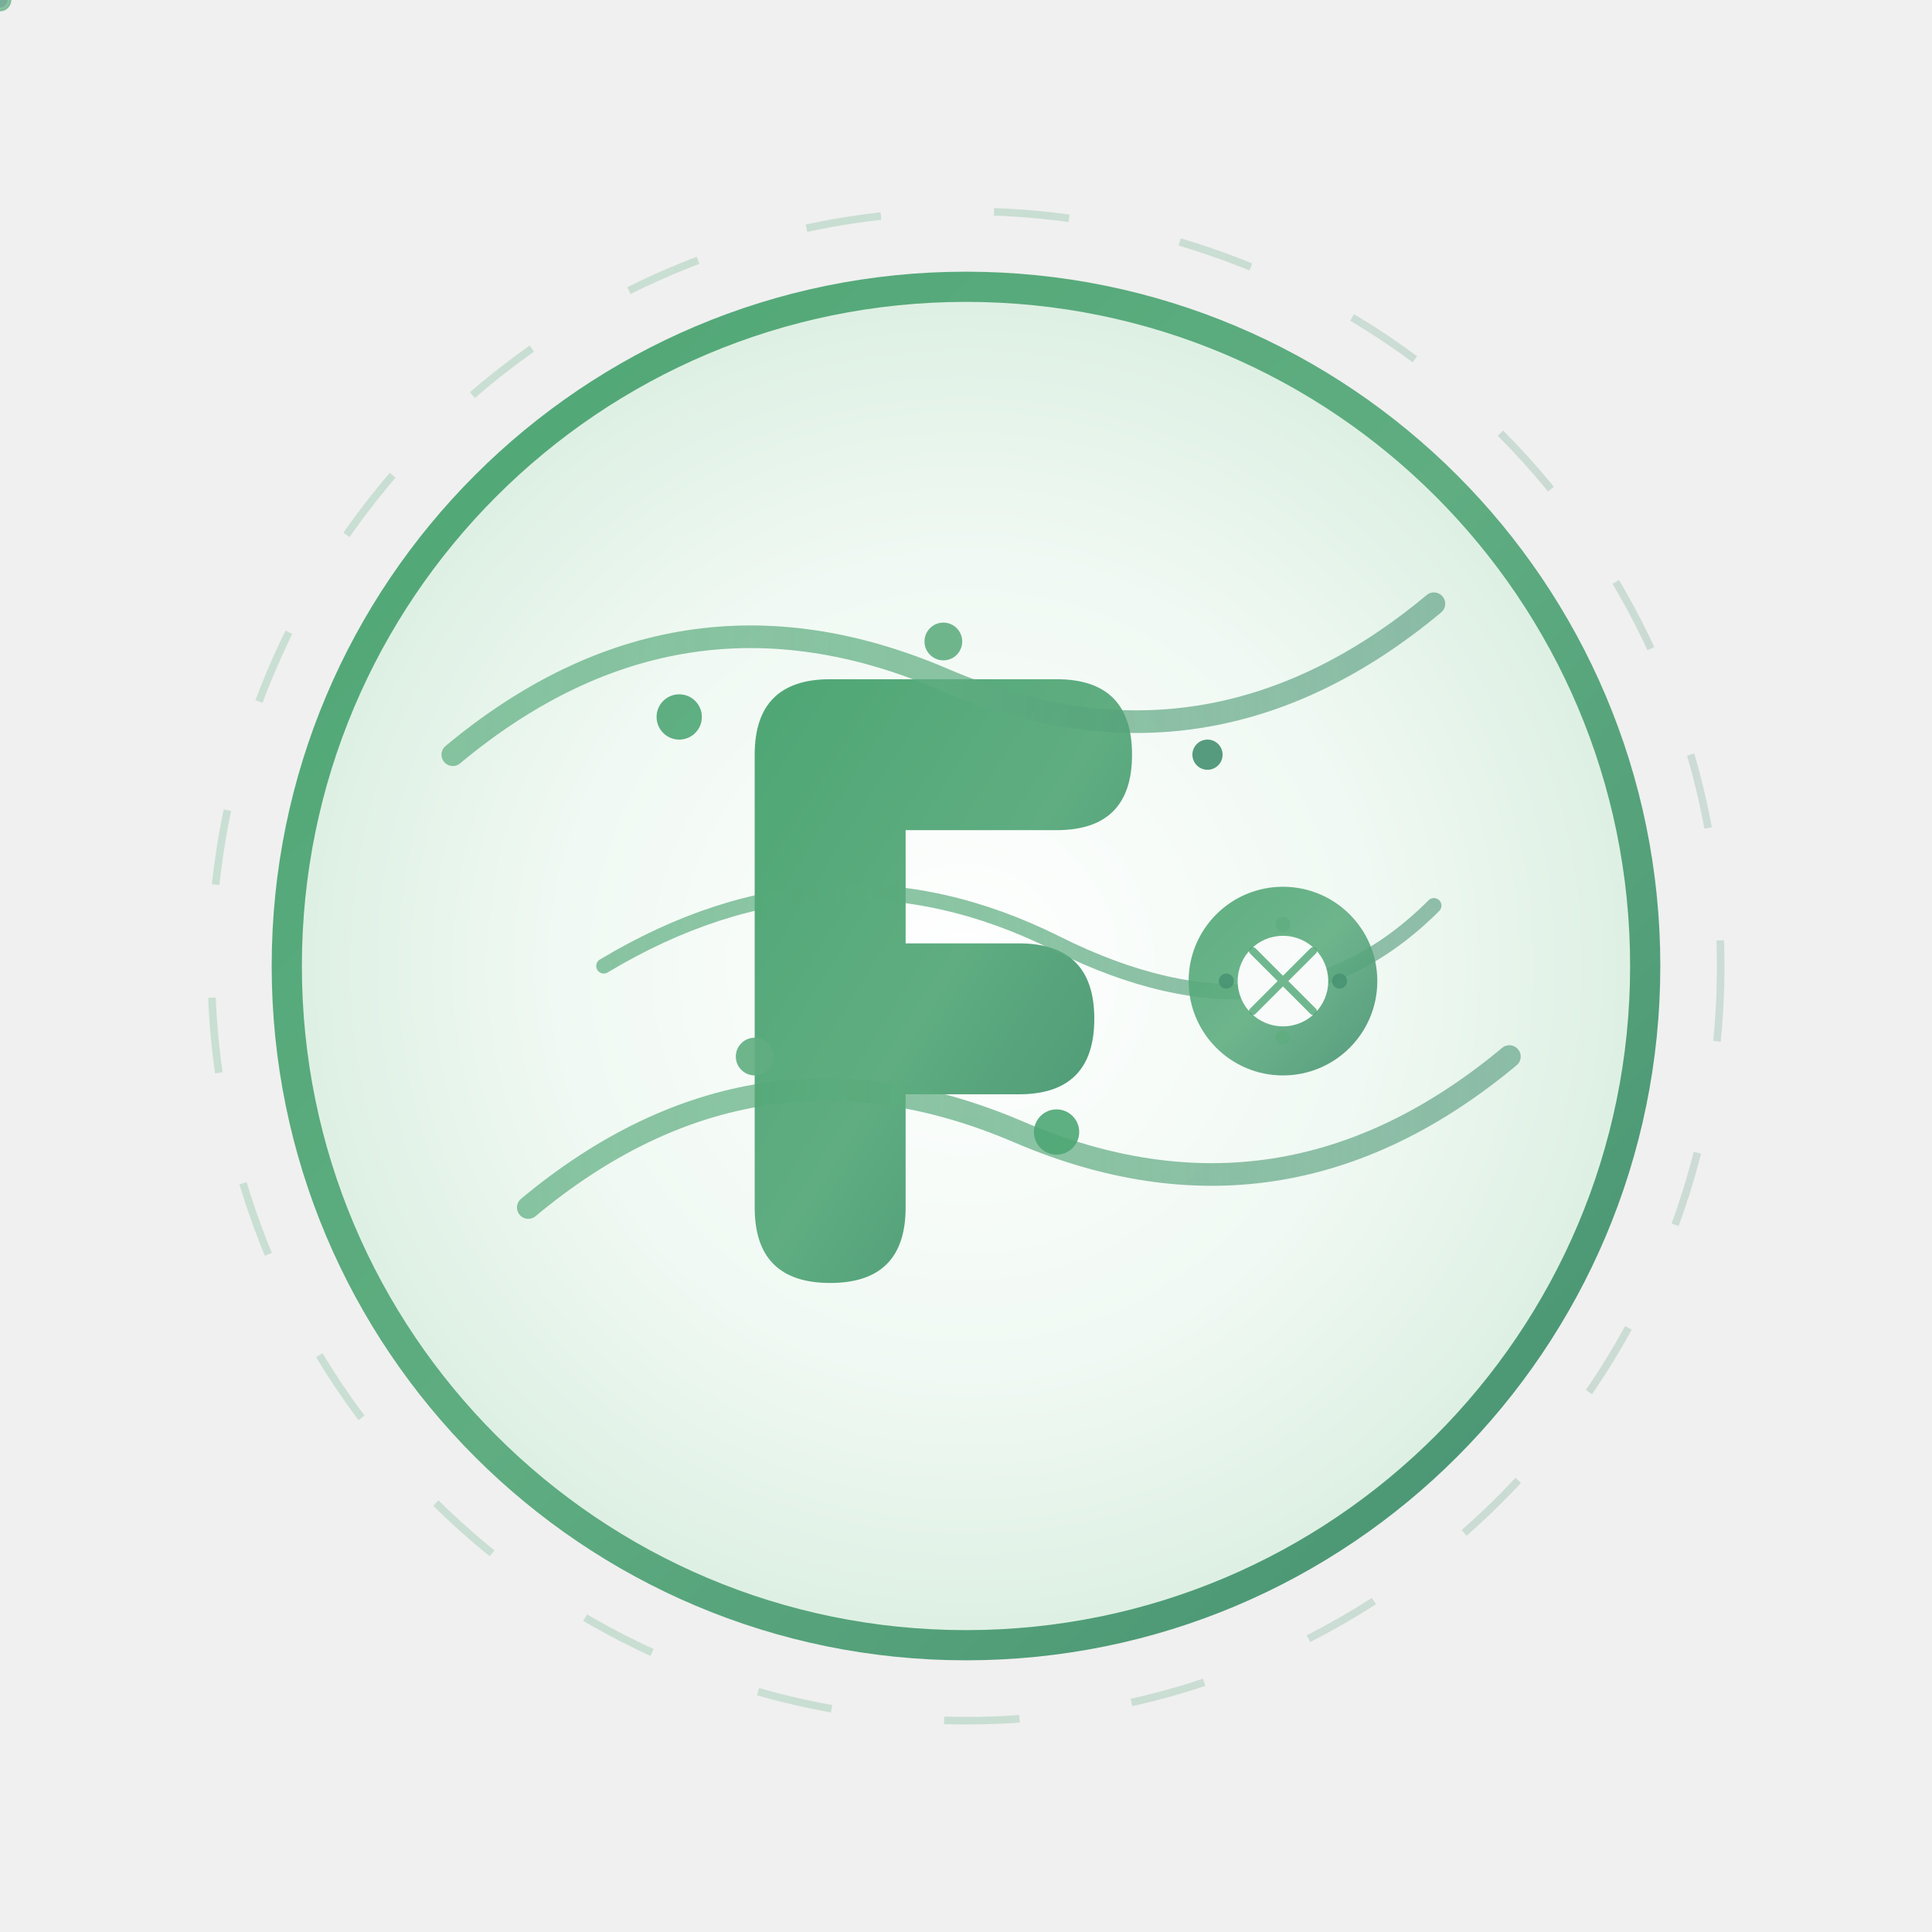
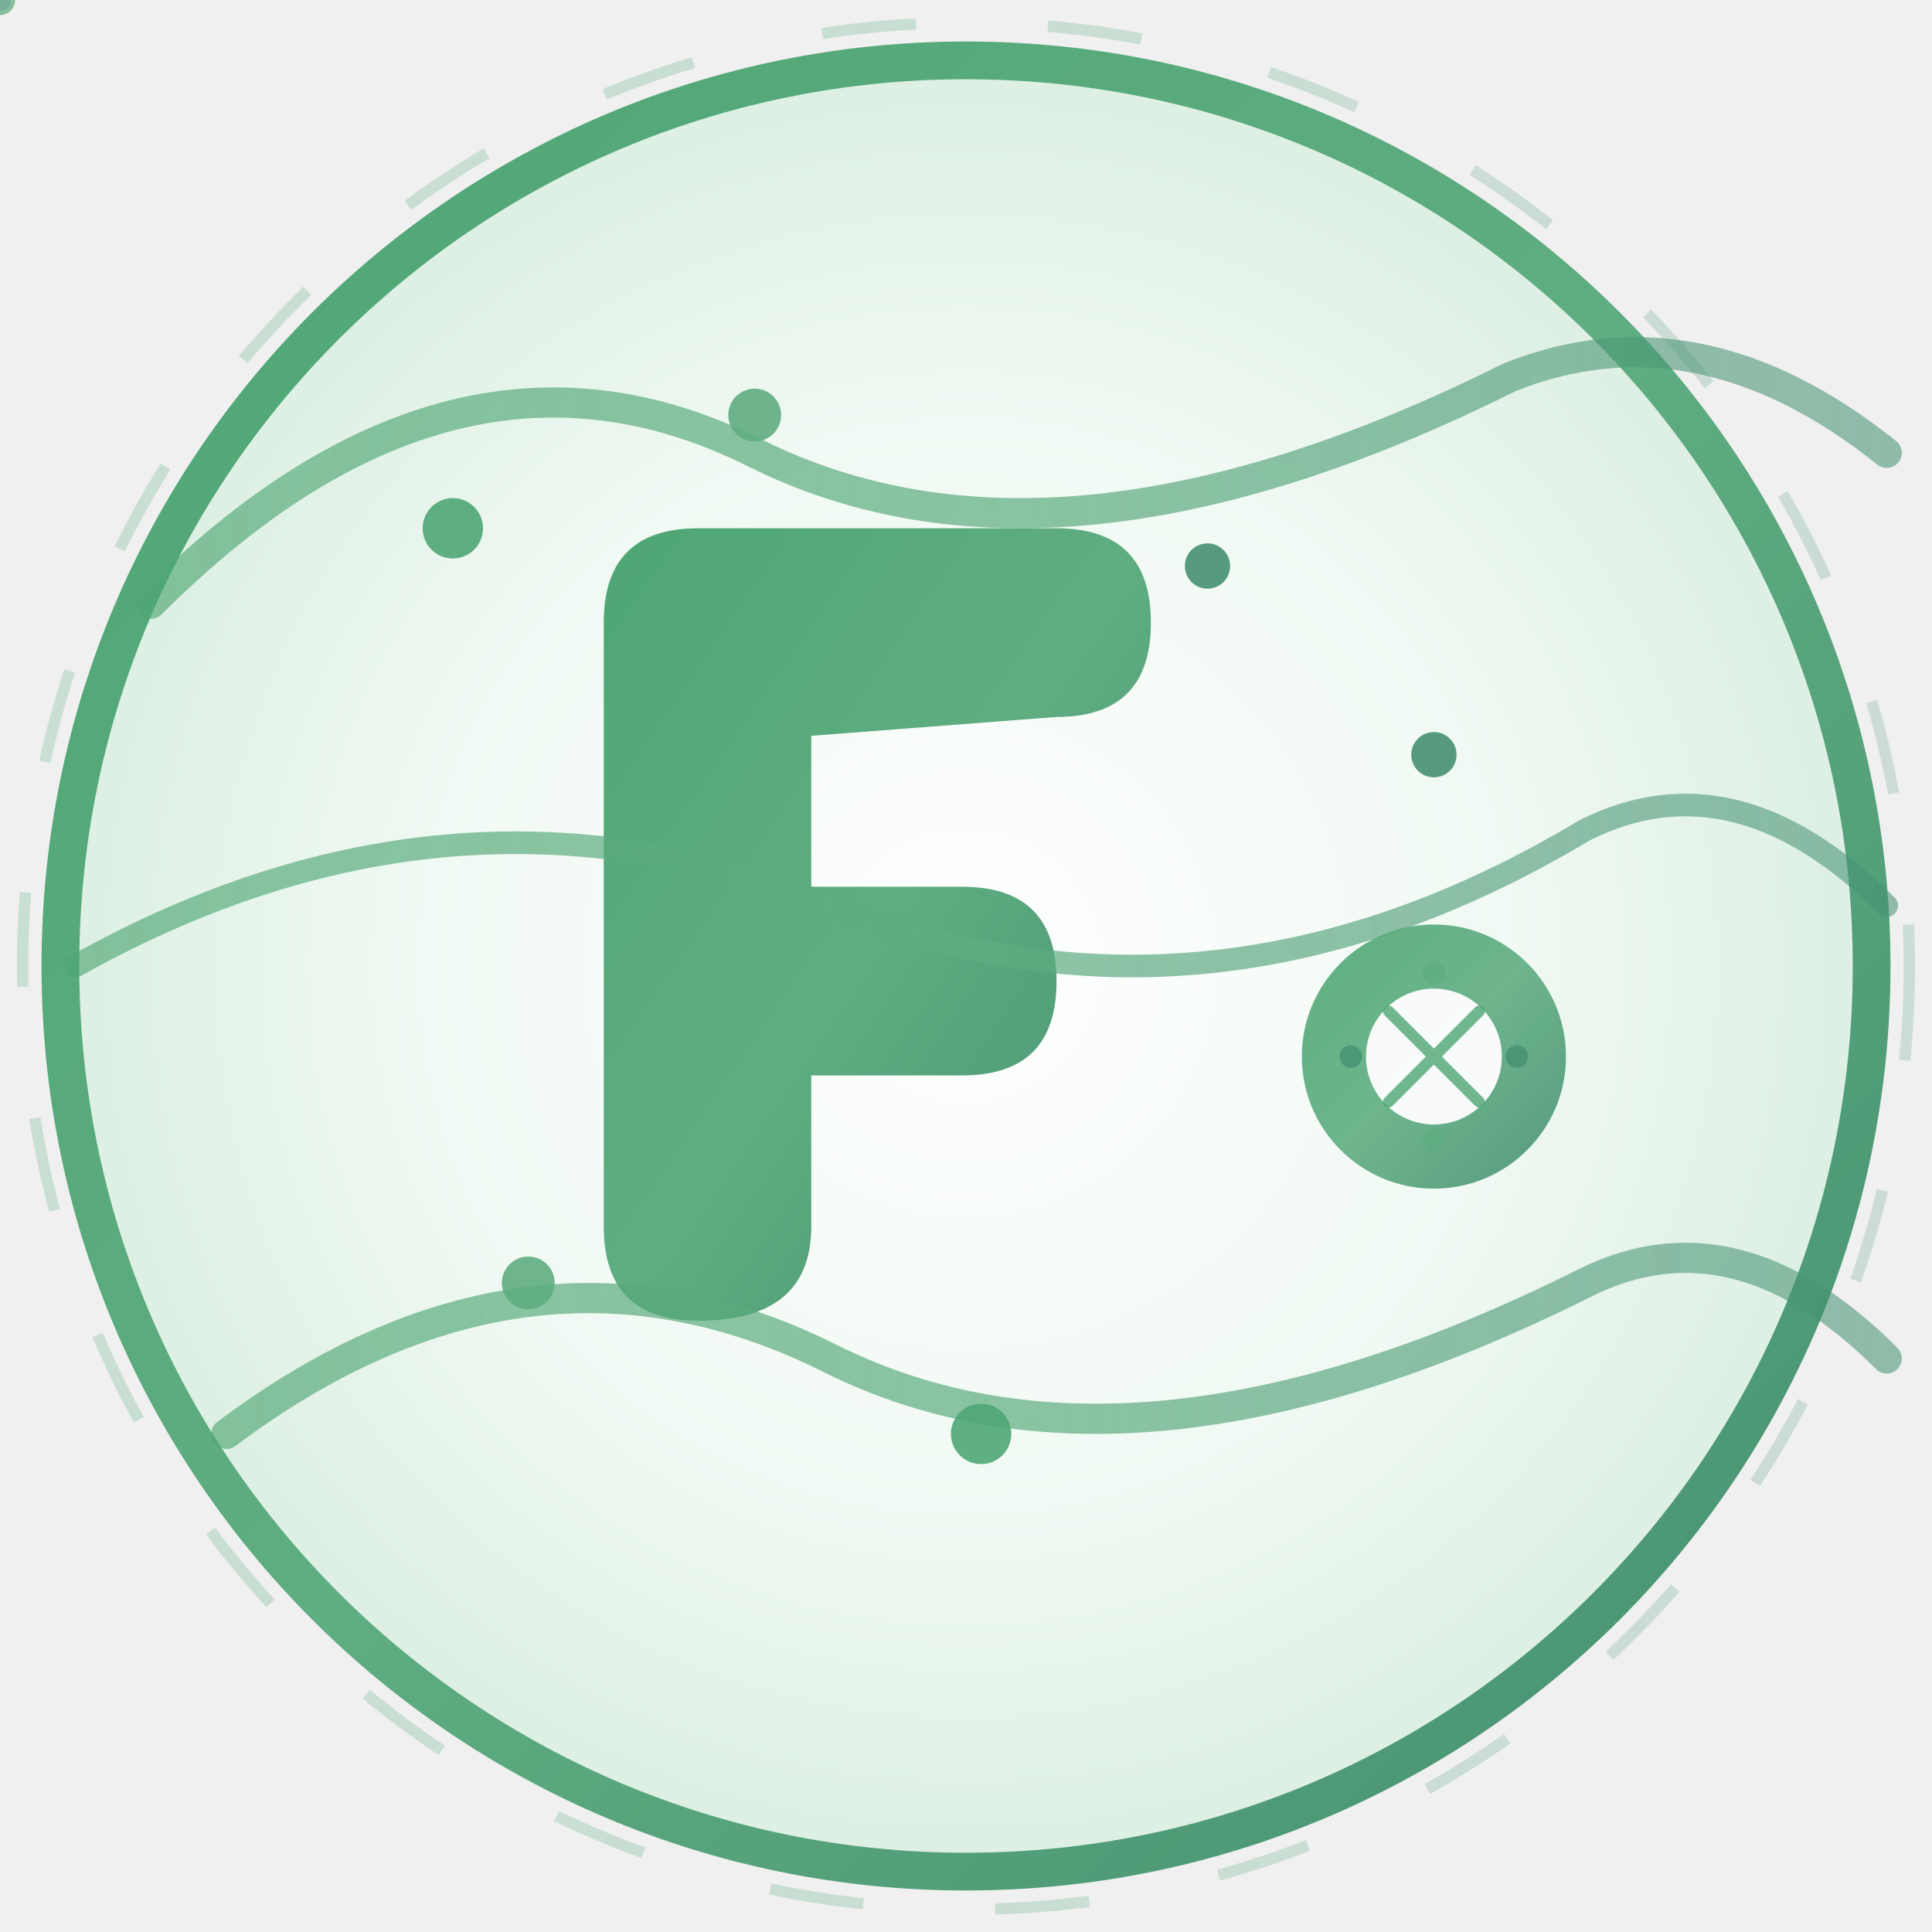
<svg xmlns="http://www.w3.org/2000/svg" width="512" height="512" viewBox="0 0 512 512" fill="none">
  <defs>
    <linearGradient id="primaryGradient" x1="0%" y1="0%" x2="100%" y2="100%">
      <stop offset="0%" style="stop-color:#4ea674" />
      <stop offset="50%" style="stop-color:#5fad81" />
      <stop offset="100%" style="stop-color:#459071" />
    </linearGradient>
    <linearGradient id="flowGradient" x1="0%" y1="0%" x2="100%" y2="0%">
      <stop offset="0%" style="stop-color:#4ea674;stop-opacity:0.8" />
      <stop offset="50%" style="stop-color:#5fad81;stop-opacity:0.9" />
      <stop offset="100%" style="stop-color:#459071;stop-opacity:0.7" />
    </linearGradient>
    <radialGradient id="centerGradient" cx="50%" cy="50%" r="50%">
      <stop offset="0%" style="stop-color:#ffffff" />
      <stop offset="60%" style="stop-color:#f0f9f3" />
      <stop offset="100%" style="stop-color:#dcefe2" />
    </radialGradient>
  </defs>
-   <circle cx="256" cy="256" r="180" fill="url(#centerGradient)" stroke="url(#primaryGradient)" stroke-width="8" />
-   <g transform="translate(200, 180)">
-     <path d="M0 20 Q0 0 20 0 L80 0 Q100 0 100 20 Q100 40 80 40 L40 40 L40 70 L70 70 Q90 70 90 90 Q90 110 70 110 L40 110 L40 140 Q40 160 20 160 Q0 160 0 140 L0 20 Z" fill="url(#primaryGradient)">
+   <circle cx="256" cy="256" r="240" fill="url(#centerGradient)" stroke="url(#primaryGradient)" stroke-width="10" />
+   <g transform="translate(160, 140)">
+     <path d="M0 25 Q0 0 25 0 L120 0 Q145 0 145 25 Q145 50 120 50 L55 55 L55 95 L95 95 Q120 95 120 120 Q120 145 95 145 L55 145 L55 185 Q55 210 25 210 Q0 210 0 185 L0 25 Z" fill="url(#primaryGradient)">
      <animate attributeName="opacity" values="1;0.9;1" dur="3s" repeatCount="indefinite" />
    </path>
  </g>
  <g opacity="0.8">
-     <path d="M120 200 Q180 150 250 180 Q320 210 380 160" stroke="url(#flowGradient)" stroke-width="6" fill="none" stroke-linecap="round">
+     <path d="M40 160 Q120 80 200 120 Q280 160 400 100 Q450 80 500 120" stroke="url(#flowGradient)" stroke-width="8" fill="none" stroke-linecap="round">
      <animate attributeName="opacity" values="0.8;0.4;0.8" dur="4s" repeatCount="indefinite" />
    </path>
-     <path d="M140 320 Q200 270 270 300 Q340 330 400 280" stroke="url(#flowGradient)" stroke-width="6" fill="none" stroke-linecap="round">
+     <path d="M60 380 Q140 320 220 360 Q300 400 420 340 Q460 320 500 360" stroke="url(#flowGradient)" stroke-width="8" fill="none" stroke-linecap="round">
      <animate attributeName="opacity" values="0.6;0.3;0.6" dur="3.5s" repeatCount="indefinite" begin="0.8s" />
    </path>
-     <path d="M160 256 Q220 220 280 250 Q340 280 380 240" stroke="url(#flowGradient)" stroke-width="4" fill="none" stroke-linecap="round">
+     <path d="M20 256 Q120 200 220 240 Q320 280 420 220 Q460 200 500 240" stroke="url(#flowGradient)" stroke-width="6" fill="none" stroke-linecap="round">
      <animate attributeName="opacity" values="0.7;0.35;0.7" dur="4.2s" repeatCount="indefinite" begin="1.2s" />
    </path>
  </g>
  <g opacity="0.9">
-     <circle cx="180" cy="190" r="6" fill="#4ea674">
-       <animate attributeName="r" values="6;9;6" dur="3s" repeatCount="indefinite" />
+     <circle cx="120" cy="140" r="8" fill="#4ea674">
+       <animate attributeName="r" values="8;12;8" dur="3s" repeatCount="indefinite" />
    </circle>
-     <circle cx="250" cy="170" r="5" fill="#5fad81">
-       <animate attributeName="r" values="5;8;5" dur="2.8s" repeatCount="indefinite" begin="0.5s" />
+     <circle cx="200" cy="110" r="7" fill="#5fad81">
+       <animate attributeName="r" values="7;11;7" dur="2.8s" repeatCount="indefinite" begin="0.5s" />
    </circle>
-     <circle cx="320" cy="200" r="4" fill="#459071">
-       <animate attributeName="r" values="4;7;4" dur="3.2s" repeatCount="indefinite" begin="1s" />
+     <circle cx="320" cy="150" r="6" fill="#459071">
+       <animate attributeName="r" values="6;10;6" dur="3.2s" repeatCount="indefinite" begin="1s" />
    </circle>
-     <circle cx="200" cy="280" r="5" fill="#5fad81">
-       <animate attributeName="r" values="5;8;5" dur="2.6s" repeatCount="indefinite" begin="1.5s" />
+     <circle cx="140" cy="340" r="7" fill="#5fad81">
+       <animate attributeName="r" values="7;11;7" dur="2.6s" repeatCount="indefinite" begin="1.5s" />
    </circle>
-     <circle cx="280" cy="300" r="6" fill="#4ea674">
-       <animate attributeName="r" values="6;9;6" dur="3.4s" repeatCount="indefinite" begin="0.3s" />
+     <circle cx="260" cy="380" r="8" fill="#4ea674">
+       <animate attributeName="r" values="8;12;8" dur="3.4s" repeatCount="indefinite" begin="0.3s" />
+     </circle>
+     <circle cx="380" cy="200" r="6" fill="#459071">
+       <animate attributeName="r" values="6;10;6" dur="2.9s" repeatCount="indefinite" begin="0.7s" />
    </circle>
  </g>
  <g opacity="0.7">
-     <circle r="3" fill="#4ea674">
-       <animateMotion dur="6s" repeatCount="indefinite">
-         <path d="M120,200 Q180,150 250,180 Q320,210 380,160" />
+     <circle r="4" fill="#4ea674">
+       <animateMotion dur="8s" repeatCount="indefinite">
+         <path d="M40,160 Q120,80 200,120 Q280,160 400,100 Q450,80 500,120" />
      </animateMotion>
-       <animate attributeName="opacity" values="0;1;1;0" dur="6s" repeatCount="indefinite" />
+       <animate attributeName="opacity" values="0;1;1;0" dur="8s" repeatCount="indefinite" />
    </circle>
-     <circle r="2.5" fill="#5fad81">
-       <animateMotion dur="5.5s" repeatCount="indefinite" begin="2s">
-         <path d="M140,320 Q200,270 270,300 Q340,330 400,280" />
+     <circle r="3.5" fill="#5fad81">
+       <animateMotion dur="7s" repeatCount="indefinite" begin="2s">
+         <path d="M60,380 Q140,320 220,360 Q300,400 420,340 Q460,320 500,360" />
      </animateMotion>
-       <animate attributeName="opacity" values="0;1;1;0" dur="5.5s" repeatCount="indefinite" begin="2s" />
+       <animate attributeName="opacity" values="0;1;1;0" dur="7s" repeatCount="indefinite" begin="2s" />
    </circle>
-     <circle r="2" fill="#459071">
-       <animateMotion dur="5s" repeatCount="indefinite" begin="4s">
-         <path d="M160,256 Q220,220 280,250 Q340,280 380,240" />
+     <circle r="3" fill="#459071">
+       <animateMotion dur="6.5s" repeatCount="indefinite" begin="4s">
+         <path d="M20,256 Q120,200 220,240 Q320,280 420,220 Q460,200 500,240" />
      </animateMotion>
-       <animate attributeName="opacity" values="0;1;1;0" dur="5s" repeatCount="indefinite" begin="4s" />
+       <animate attributeName="opacity" values="0;1;1;0" dur="6.5s" repeatCount="indefinite" begin="4s" />
    </circle>
  </g>
-   <g transform="translate(340, 260)">
-     <circle cx="0" cy="0" r="25" fill="url(#primaryGradient)" opacity="0.9">
-       <animate attributeName="r" values="25;30;25" dur="4s" repeatCount="indefinite" />
+   <g transform="translate(380, 280)">
+     <circle cx="0" cy="0" r="35" fill="url(#primaryGradient)" opacity="0.9">
+       <animate attributeName="r" values="35;42;35" dur="4s" repeatCount="indefinite" />
    </circle>
-     <circle cx="0" cy="0" r="12" fill="white" opacity="0.95" />
+     <circle cx="0" cy="0" r="18" fill="white" opacity="0.95" />
    <g opacity="0.8">
-       <path d="M-8 -8 L8 8" stroke="#4ea674" stroke-width="2" stroke-linecap="round" />
-       <path d="M8 -8 L-8 8" stroke="#4ea674" stroke-width="2" stroke-linecap="round" />
-       <circle cx="0" cy="-15" r="2" fill="#5fad81" />
-       <circle cx="15" cy="0" r="2" fill="#459071" />
-       <circle cx="0" cy="15" r="2" fill="#5fad81" />
-       <circle cx="-15" cy="0" r="2" fill="#459071" />
+       <path d="M-12 -12 L12 12" stroke="#4ea674" stroke-width="3" stroke-linecap="round" />
+       <path d="M12 -12 L-12 12" stroke="#4ea674" stroke-width="3" stroke-linecap="round" />
+       <circle cx="0" cy="-22" r="3" fill="#5fad81" />
+       <circle cx="22" cy="0" r="3" fill="#459071" />
+       <circle cx="0" cy="22" r="3" fill="#5fad81" />
+       <circle cx="-22" cy="0" r="3" fill="#459071" />
    </g>
  </g>
-   <circle cx="256" cy="256" r="200" fill="none" stroke="url(#flowGradient)" stroke-width="2" opacity="0.3" stroke-dasharray="20,30">
+   <circle cx="256" cy="256" r="250" fill="none" stroke="url(#flowGradient)" stroke-width="3" opacity="0.3" stroke-dasharray="25,35">
    <animateTransform attributeName="transform" attributeType="XML" type="rotate" values="0 256 256;360 256 256" dur="20s" repeatCount="indefinite" />
  </circle>
</svg>
